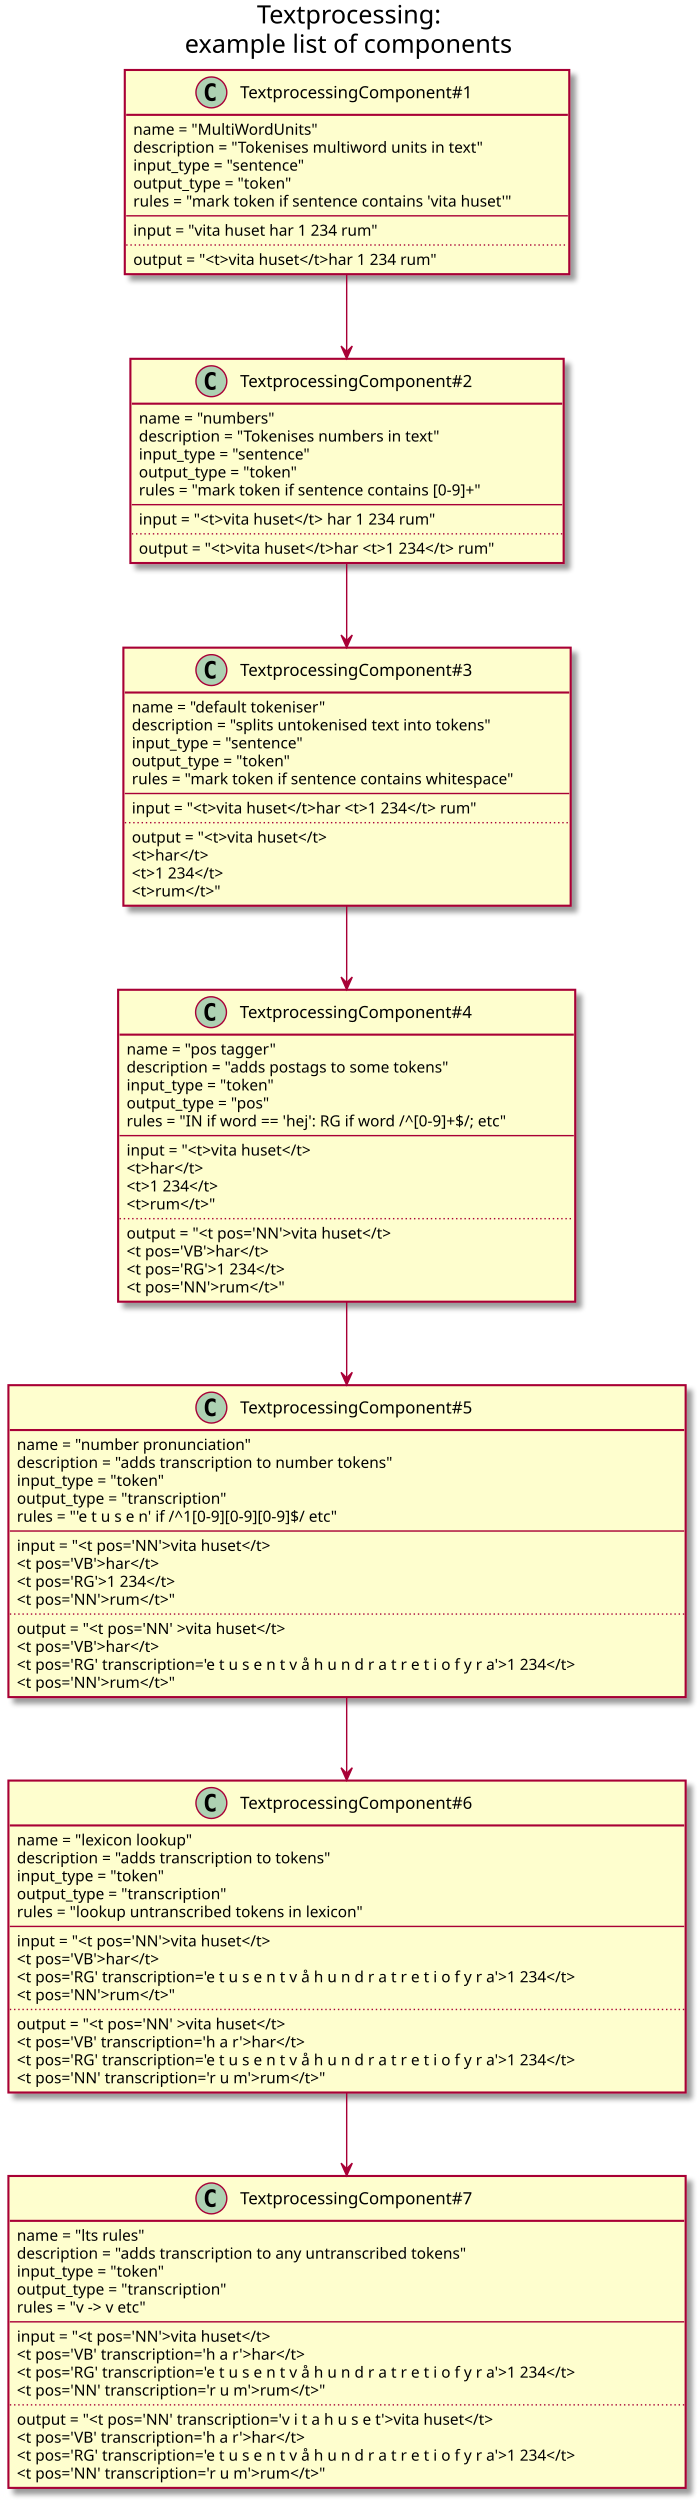
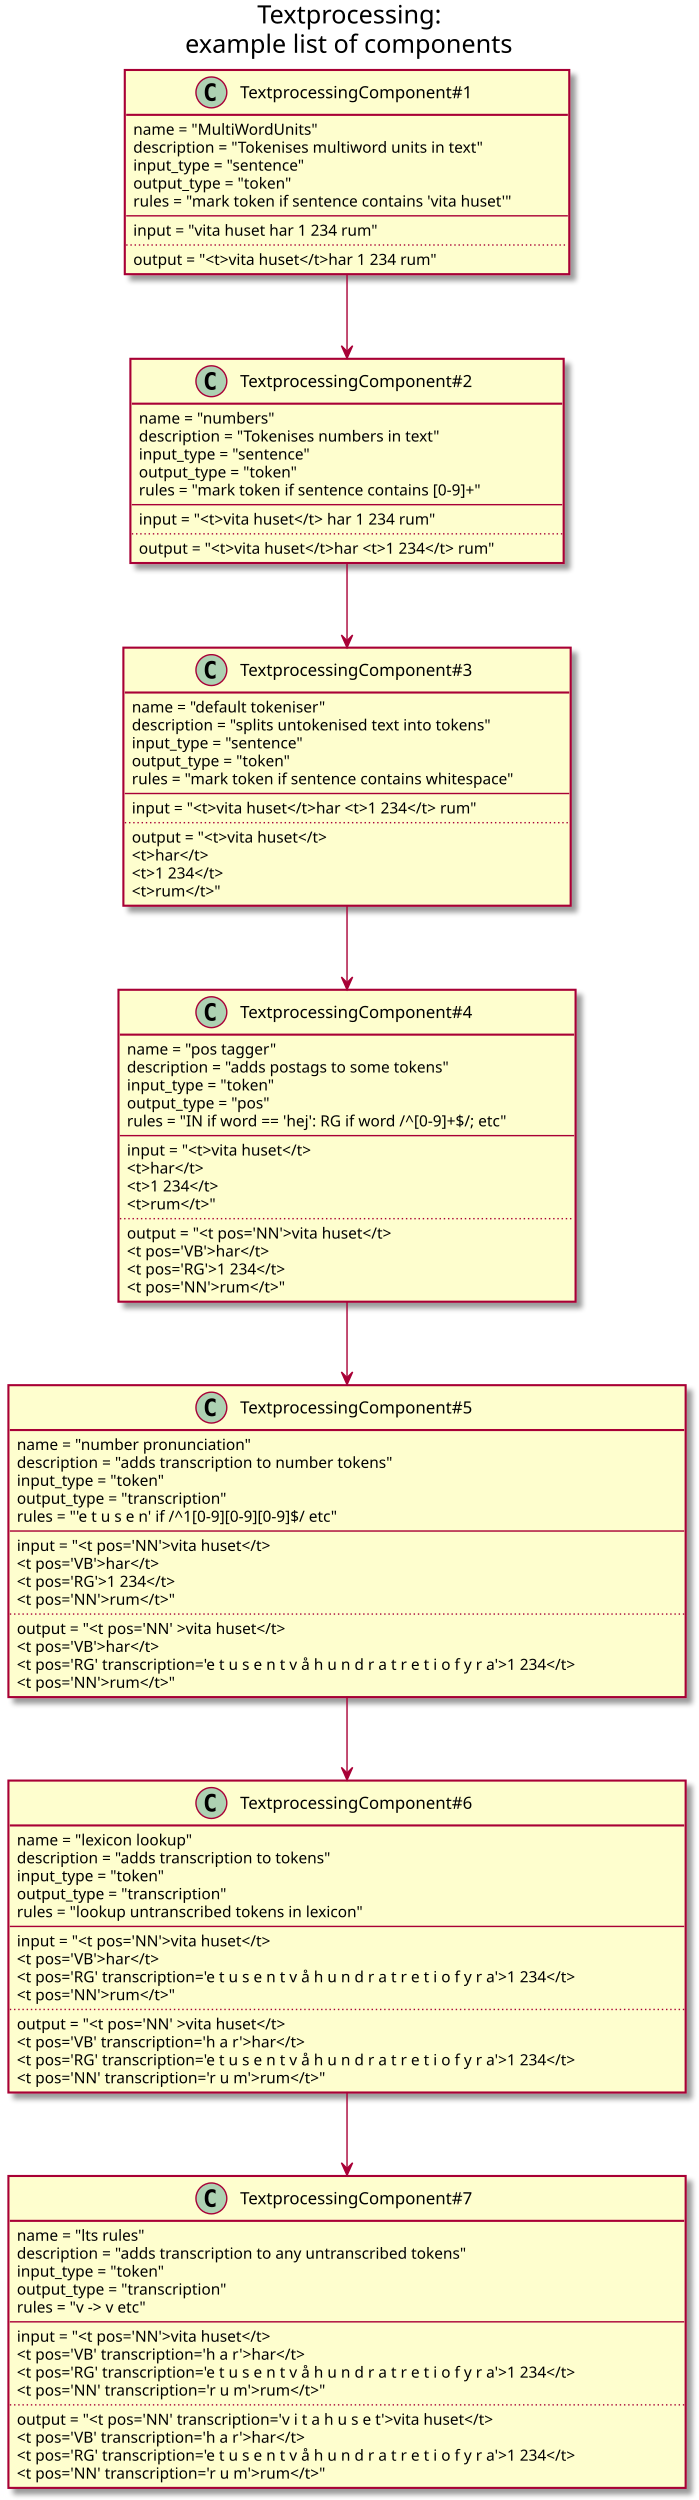
<svg xmlns="http://www.w3.org/2000/svg" height="1783px" style="width:498px;height:1783px;" version="1.1" viewBox="0 0 498 1783" width="498px">
  <defs>
    <filter height="300%" id="f1" width="300%" x="-1" y="-1">
      <feGaussianBlur result="blurOut" stdDeviation="2.0" />
      <feColorMatrix in="blurOut" result="blurOut2" type="matrix" values="0 0 0 0 0 0 0 0 0 0 0 0 0 0 0 0 0 0 .4 0" />
      <feOffset dx="4.0" dy="4.0" in="blurOut2" result="blurOut3" />
      <feBlend in="SourceGraphic" in2="blurOut3" mode="normal" />
    </filter>
  </defs>
  <g>
-     <text fill="#000000" font-family="sans-serif" font-size="18" lengthAdjust="spacingAndGlyphs" textLength="140" x="183.25" y="16.708">Textprocessing:</text>
-     <text fill="#000000" font-family="sans-serif" font-size="18" lengthAdjust="spacingAndGlyphs" textLength="243" x="131.75" y="37.661">example list of components</text>
+     <text fill="#000000" font-family="sans-serif" font-size="18" lengthAdjust="spacingAndGlyphs" textLength="140" x="183.5" y="16.708">Textprocessing:</text>
+     <text fill="#000000" font-family="sans-serif" font-size="18" lengthAdjust="spacingAndGlyphs" textLength="243" x="132" y="37.661">example list of components</text>
    <rect fill="#FEFECE" filter="url(#f1)" height="145.633" style="stroke: #A80036; stroke-width: 1.5;" width="317" x="89" y="49.906" />
    <ellipse cx="150.75" cy="65.906" fill="#ADD1B2" rx="11" ry="11" style="stroke: #A80036; stroke-width: 1.0;" />
    <path d="M153.719,71.547 Q153.141,71.844 152.5,71.992 Q151.859,72.141 151.156,72.141 Q148.656,72.141 147.336,70.492 Q146.016,68.844 146.016,65.719 Q146.016,62.594 147.336,60.938 Q148.656,59.281 151.156,59.281 Q151.859,59.281 152.508,59.438 Q153.156,59.594 153.719,59.891 L153.719,62.609 Q153.094,62.031 152.5,61.758 Q151.906,61.484 151.281,61.484 Q149.938,61.484 149.25,62.555 Q148.562,63.625 148.562,65.719 Q148.562,67.812 149.25,68.883 Q149.938,69.953 151.281,69.953 Q151.906,69.953 152.5,69.68 Q153.094,69.406 153.719,68.828 L153.719,71.547 Z " />
    <text fill="#000000" font-family="sans-serif" font-size="12" lengthAdjust="spacingAndGlyphs" textLength="185" x="171.25" y="70.061">TextprocessingComponent#1</text>
    <line style="stroke: #A80036; stroke-width: 1.5;" x1="90" x2="405" y1="81.906" y2="81.906" />
    <text fill="#000000" font-family="sans-serif" font-size="11" lengthAdjust="spacingAndGlyphs" textLength="142" x="95" y="96.117">name = "MultiWordUnits"</text>
    <text fill="#000000" font-family="sans-serif" font-size="11" lengthAdjust="spacingAndGlyphs" textLength="279" x="95" y="108.921">description = "Tokenises multiword units in text"</text>
    <text fill="#000000" font-family="sans-serif" font-size="11" lengthAdjust="spacingAndGlyphs" textLength="137" x="95" y="121.726">input_type = "sentence"</text>
    <text fill="#000000" font-family="sans-serif" font-size="11" lengthAdjust="spacingAndGlyphs" textLength="124" x="95" y="134.531">output_type = "token"</text>
    <text fill="#000000" font-family="sans-serif" font-size="11" lengthAdjust="spacingAndGlyphs" textLength="305" x="95" y="147.335">rules = "mark token if sentence contains 'vita huset'"</text>
    <line style="stroke: #A80036; stroke-width: 1.0;" x1="90" x2="405" y1="153.93" y2="153.93" />
    <text fill="#000000" font-family="sans-serif" font-size="11" lengthAdjust="spacingAndGlyphs" textLength="197" x="95" y="168.14">input = "vita huset har 1 234 rum"</text>
    <line style="stroke: #A80036; stroke-width: 1.0; stroke-dasharray: 1.0,2.0;" x1="90" x2="405" y1="174.734" y2="174.734" />
    <text fill="#000000" font-family="sans-serif" font-size="11" lengthAdjust="spacingAndGlyphs" textLength="249" x="95" y="188.945">output = "&lt;t&gt;vita huset&lt;/t&gt;har 1 234 rum"</text>
    <rect fill="#FEFECE" filter="url(#f1)" height="145.633" style="stroke: #A80036; stroke-width: 1.5;" width="309" x="93" y="255.906" />
    <ellipse cx="150.75" cy="271.906" fill="#ADD1B2" rx="11" ry="11" style="stroke: #A80036; stroke-width: 1.0;" />
    <path d="M153.719,277.547 Q153.141,277.844 152.5,277.992 Q151.859,278.141 151.156,278.141 Q148.656,278.141 147.336,276.492 Q146.016,274.844 146.016,271.719 Q146.016,268.594 147.336,266.938 Q148.656,265.281 151.156,265.281 Q151.859,265.281 152.508,265.438 Q153.156,265.594 153.719,265.891 L153.719,268.609 Q153.094,268.031 152.5,267.758 Q151.906,267.484 151.281,267.484 Q149.938,267.484 149.25,268.555 Q148.562,269.625 148.562,271.719 Q148.562,273.812 149.25,274.883 Q149.938,275.953 151.281,275.953 Q151.906,275.953 152.5,275.68 Q153.094,275.406 153.719,274.828 L153.719,277.547 Z " />
    <text fill="#000000" font-family="sans-serif" font-size="12" lengthAdjust="spacingAndGlyphs" textLength="185" x="171.25" y="276.06">TextprocessingComponent#2</text>
    <line style="stroke: #A80036; stroke-width: 1.5;" x1="94" x2="401" y1="287.906" y2="287.906" />
    <text fill="#000000" font-family="sans-serif" font-size="11" lengthAdjust="spacingAndGlyphs" textLength="110" x="99" y="302.117">name = "numbers"</text>
    <text fill="#000000" font-family="sans-serif" font-size="11" lengthAdjust="spacingAndGlyphs" textLength="242" x="99" y="314.921">description = "Tokenises numbers in text"</text>
    <text fill="#000000" font-family="sans-serif" font-size="11" lengthAdjust="spacingAndGlyphs" textLength="137" x="99" y="327.726">input_type = "sentence"</text>
    <text fill="#000000" font-family="sans-serif" font-size="11" lengthAdjust="spacingAndGlyphs" textLength="124" x="99" y="340.531">output_type = "token"</text>
    <text fill="#000000" font-family="sans-serif" font-size="11" lengthAdjust="spacingAndGlyphs" textLength="278" x="99" y="353.335">rules = "mark token if sentence contains [0-9]+"</text>
    <line style="stroke: #A80036; stroke-width: 1.0;" x1="94" x2="401" y1="359.93" y2="359.93" />
    <text fill="#000000" font-family="sans-serif" font-size="11" lengthAdjust="spacingAndGlyphs" textLength="245" x="99" y="374.14">input = "&lt;t&gt;vita huset&lt;/t&gt; har 1 234 rum"</text>
    <line style="stroke: #A80036; stroke-width: 1.0; stroke-dasharray: 1.0,2.0;" x1="94" x2="401" y1="380.734" y2="380.734" />
    <text fill="#000000" font-family="sans-serif" font-size="11" lengthAdjust="spacingAndGlyphs" textLength="297" x="99" y="394.945">output = "&lt;t&gt;vita huset&lt;/t&gt;har &lt;t&gt;1 234&lt;/t&gt; rum"</text>
    <rect fill="#FEFECE" filter="url(#f1)" height="184.047" style="stroke: #A80036; stroke-width: 1.5;" width="319" x="88" y="461.906" />
    <ellipse cx="150.75" cy="477.906" fill="#ADD1B2" rx="11" ry="11" style="stroke: #A80036; stroke-width: 1.0;" />
    <path d="M153.719,483.547 Q153.141,483.844 152.5,483.992 Q151.859,484.141 151.156,484.141 Q148.656,484.141 147.336,482.492 Q146.016,480.844 146.016,477.719 Q146.016,474.594 147.336,472.938 Q148.656,471.281 151.156,471.281 Q151.859,471.281 152.508,471.438 Q153.156,471.594 153.719,471.891 L153.719,474.609 Q153.094,474.031 152.5,473.758 Q151.906,473.484 151.281,473.484 Q149.938,473.484 149.25,474.555 Q148.562,475.625 148.562,477.719 Q148.562,479.812 149.25,480.883 Q149.938,481.953 151.281,481.953 Q151.906,481.953 152.5,481.68 Q153.094,481.406 153.719,480.828 L153.719,483.547 Z " />
    <text fill="#000000" font-family="sans-serif" font-size="12" lengthAdjust="spacingAndGlyphs" textLength="185" x="171.25" y="482.06">TextprocessingComponent#3</text>
    <line style="stroke: #A80036; stroke-width: 1.5;" x1="89" x2="406" y1="493.906" y2="493.906" />
    <text fill="#000000" font-family="sans-serif" font-size="11" lengthAdjust="spacingAndGlyphs" textLength="155" x="94" y="508.117">name = "default tokeniser"</text>
    <text fill="#000000" font-family="sans-serif" font-size="11" lengthAdjust="spacingAndGlyphs" textLength="286" x="94" y="520.921">description = "splits untokenised text into tokens"</text>
    <text fill="#000000" font-family="sans-serif" font-size="11" lengthAdjust="spacingAndGlyphs" textLength="137" x="94" y="533.726">input_type = "sentence"</text>
    <text fill="#000000" font-family="sans-serif" font-size="11" lengthAdjust="spacingAndGlyphs" textLength="124" x="94" y="546.531">output_type = "token"</text>
    <text fill="#000000" font-family="sans-serif" font-size="11" lengthAdjust="spacingAndGlyphs" textLength="307" x="94" y="559.335">rules = "mark token if sentence contains whitespace"</text>
    <line style="stroke: #A80036; stroke-width: 1.0;" x1="89" x2="406" y1="565.93" y2="565.93" />
    <text fill="#000000" font-family="sans-serif" font-size="11" lengthAdjust="spacingAndGlyphs" textLength="289" x="94" y="580.14">input = "&lt;t&gt;vita huset&lt;/t&gt;har &lt;t&gt;1 234&lt;/t&gt; rum"</text>
    <line style="stroke: #A80036; stroke-width: 1.0; stroke-dasharray: 1.0,2.0;" x1="89" x2="406" y1="586.734" y2="586.734" />
    <text fill="#000000" font-family="sans-serif" font-size="11" lengthAdjust="spacingAndGlyphs" textLength="162" x="94" y="600.945">output = "&lt;t&gt;vita huset&lt;/t&gt;</text>
    <text fill="#000000" font-family="sans-serif" font-size="11" lengthAdjust="spacingAndGlyphs" textLength="67" x="94" y="613.75">&lt;t&gt;har&lt;/t&gt;</text>
    <text fill="#000000" font-family="sans-serif" font-size="11" lengthAdjust="spacingAndGlyphs" textLength="80" x="94" y="626.554">&lt;t&gt;1 234&lt;/t&gt;</text>
    <text fill="#000000" font-family="sans-serif" font-size="11" lengthAdjust="spacingAndGlyphs" textLength="76" x="94" y="639.359">&lt;t&gt;rum&lt;/t&gt;"</text>
-     <rect fill="#FEFECE" filter="url(#f1)" height="222.461" style="stroke: #A80036; stroke-width: 1.5;" width="326" x="84.25" y="705.906" />
-     <ellipse cx="150.5" cy="721.906" fill="#ADD1B2" rx="11" ry="11" style="stroke: #A80036; stroke-width: 1.0;" />
-     <path d="M153.469,727.547 Q152.891,727.844 152.25,727.992 Q151.609,728.141 150.906,728.141 Q148.406,728.141 147.086,726.492 Q145.766,724.844 145.766,721.719 Q145.766,718.594 147.086,716.938 Q148.406,715.281 150.906,715.281 Q151.609,715.281 152.258,715.438 Q152.906,715.594 153.469,715.891 L153.469,718.609 Q152.844,718.031 152.25,717.758 Q151.656,717.484 151.031,717.484 Q149.688,717.484 149,718.555 Q148.312,719.625 148.312,721.719 Q148.312,723.812 149,724.883 Q149.688,725.953 151.031,725.953 Q151.656,725.953 152.25,725.68 Q152.844,725.406 153.469,724.828 L153.469,727.547 Z " />
-     <text fill="#000000" font-family="sans-serif" font-size="12" lengthAdjust="spacingAndGlyphs" textLength="185" x="171" y="726.061">TextprocessingComponent#4</text>
-     <line style="stroke: #A80036; stroke-width: 1.5;" x1="85.25" x2="409.25" y1="737.906" y2="737.906" />
-     <text fill="#000000" font-family="sans-serif" font-size="11" lengthAdjust="spacingAndGlyphs" textLength="121" x="90.25" y="752.117">name = "pos tagger"</text>
-     <text fill="#000000" font-family="sans-serif" font-size="11" lengthAdjust="spacingAndGlyphs" textLength="261" x="90.25" y="764.921">description = "adds postags to some tokens"</text>
-     <text fill="#000000" font-family="sans-serif" font-size="11" lengthAdjust="spacingAndGlyphs" textLength="116" x="90.25" y="777.726">input_type = "token"</text>
-     <text fill="#000000" font-family="sans-serif" font-size="11" lengthAdjust="spacingAndGlyphs" textLength="114" x="90.25" y="790.531">output_type = "pos"</text>
-     <text fill="#000000" font-family="sans-serif" font-size="11" lengthAdjust="spacingAndGlyphs" textLength="314" x="90.25" y="803.335">rules = "IN if word == 'hej': RG if word /^[0-9]+$/; etc"</text>
-     <line style="stroke: #A80036; stroke-width: 1.0;" x1="85.25" x2="409.25" y1="809.93" y2="809.93" />
-     <text fill="#000000" font-family="sans-serif" font-size="11" lengthAdjust="spacingAndGlyphs" textLength="154" x="90.25" y="824.14">input = "&lt;t&gt;vita huset&lt;/t&gt;</text>
-     <text fill="#000000" font-family="sans-serif" font-size="11" lengthAdjust="spacingAndGlyphs" textLength="67" x="90.25" y="836.945">&lt;t&gt;har&lt;/t&gt;</text>
-     <text fill="#000000" font-family="sans-serif" font-size="11" lengthAdjust="spacingAndGlyphs" textLength="80" x="90.25" y="849.75">&lt;t&gt;1 234&lt;/t&gt;</text>
-     <text fill="#000000" font-family="sans-serif" font-size="11" lengthAdjust="spacingAndGlyphs" textLength="76" x="90.25" y="862.554">&lt;t&gt;rum&lt;/t&gt;"</text>
-     <line style="stroke: #A80036; stroke-width: 1.0; stroke-dasharray: 1.0,2.0;" x1="85.25" x2="409.25" y1="869.148" y2="869.148" />
-     <text fill="#000000" font-family="sans-serif" font-size="11" lengthAdjust="spacingAndGlyphs" textLength="218" x="90.25" y="883.359">output = "&lt;t pos='NN'&gt;vita huset&lt;/t&gt;</text>
-     <text fill="#000000" font-family="sans-serif" font-size="11" lengthAdjust="spacingAndGlyphs" textLength="122" x="90.25" y="896.164">&lt;t pos='VB'&gt;har&lt;/t&gt;</text>
-     <text fill="#000000" font-family="sans-serif" font-size="11" lengthAdjust="spacingAndGlyphs" textLength="136" x="90.25" y="908.968">&lt;t pos='RG'&gt;1 234&lt;/t&gt;</text>
-     <text fill="#000000" font-family="sans-serif" font-size="11" lengthAdjust="spacingAndGlyphs" textLength="132" x="90.25" y="921.773">&lt;t pos='NN'&gt;rum&lt;/t&gt;"</text>
+     <rect fill="#FEFECE" filter="url(#f1)" height="222.461" style="stroke: #A80036; stroke-width: 1.5;" width="326" x="84.5" y="705.906" />
+     <ellipse cx="150.75" cy="721.906" fill="#ADD1B2" rx="11" ry="11" style="stroke: #A80036; stroke-width: 1.0;" />
+     <path d="M153.719,727.547 Q153.141,727.844 152.5,727.992 Q151.859,728.141 151.156,728.141 Q148.656,728.141 147.336,726.492 Q146.016,724.844 146.016,721.719 Q146.016,718.594 147.336,716.938 Q148.656,715.281 151.156,715.281 Q151.859,715.281 152.508,715.438 Q153.156,715.594 153.719,715.891 L153.719,718.609 Q153.094,718.031 152.5,717.758 Q151.906,717.484 151.281,717.484 Q149.938,717.484 149.25,718.555 Q148.562,719.625 148.562,721.719 Q148.562,723.812 149.25,724.883 Q149.938,725.953 151.281,725.953 Q151.906,725.953 152.5,725.68 Q153.094,725.406 153.719,724.828 L153.719,727.547 Z " />
+     <text fill="#000000" font-family="sans-serif" font-size="12" lengthAdjust="spacingAndGlyphs" textLength="185" x="171.25" y="726.061">TextprocessingComponent#4</text>
+     <line style="stroke: #A80036; stroke-width: 1.5;" x1="85.5" x2="409.5" y1="737.906" y2="737.906" />
+     <text fill="#000000" font-family="sans-serif" font-size="11" lengthAdjust="spacingAndGlyphs" textLength="121" x="90.5" y="752.117">name = "pos tagger"</text>
+     <text fill="#000000" font-family="sans-serif" font-size="11" lengthAdjust="spacingAndGlyphs" textLength="261" x="90.5" y="764.921">description = "adds postags to some tokens"</text>
+     <text fill="#000000" font-family="sans-serif" font-size="11" lengthAdjust="spacingAndGlyphs" textLength="116" x="90.5" y="777.726">input_type = "token"</text>
+     <text fill="#000000" font-family="sans-serif" font-size="11" lengthAdjust="spacingAndGlyphs" textLength="114" x="90.5" y="790.531">output_type = "pos"</text>
+     <text fill="#000000" font-family="sans-serif" font-size="11" lengthAdjust="spacingAndGlyphs" textLength="314" x="90.5" y="803.335">rules = "IN if word == 'hej': RG if word /^[0-9]+$/; etc"</text>
+     <line style="stroke: #A80036; stroke-width: 1.0;" x1="85.5" x2="409.5" y1="809.93" y2="809.93" />
+     <text fill="#000000" font-family="sans-serif" font-size="11" lengthAdjust="spacingAndGlyphs" textLength="154" x="90.5" y="824.14">input = "&lt;t&gt;vita huset&lt;/t&gt;</text>
+     <text fill="#000000" font-family="sans-serif" font-size="11" lengthAdjust="spacingAndGlyphs" textLength="67" x="90.5" y="836.945">&lt;t&gt;har&lt;/t&gt;</text>
+     <text fill="#000000" font-family="sans-serif" font-size="11" lengthAdjust="spacingAndGlyphs" textLength="80" x="90.5" y="849.75">&lt;t&gt;1 234&lt;/t&gt;</text>
+     <text fill="#000000" font-family="sans-serif" font-size="11" lengthAdjust="spacingAndGlyphs" textLength="76" x="90.5" y="862.554">&lt;t&gt;rum&lt;/t&gt;"</text>
+     <line style="stroke: #A80036; stroke-width: 1.0; stroke-dasharray: 1.0,2.0;" x1="85.5" x2="409.5" y1="869.148" y2="869.148" />
+     <text fill="#000000" font-family="sans-serif" font-size="11" lengthAdjust="spacingAndGlyphs" textLength="218" x="90.5" y="883.359">output = "&lt;t pos='NN'&gt;vita huset&lt;/t&gt;</text>
+     <text fill="#000000" font-family="sans-serif" font-size="11" lengthAdjust="spacingAndGlyphs" textLength="122" x="90.5" y="896.164">&lt;t pos='VB'&gt;har&lt;/t&gt;</text>
+     <text fill="#000000" font-family="sans-serif" font-size="11" lengthAdjust="spacingAndGlyphs" textLength="136" x="90.5" y="908.968">&lt;t pos='RG'&gt;1 234&lt;/t&gt;</text>
+     <text fill="#000000" font-family="sans-serif" font-size="11" lengthAdjust="spacingAndGlyphs" textLength="132" x="90.5" y="921.773">&lt;t pos='NN'&gt;rum&lt;/t&gt;"</text>
    <rect fill="#FEFECE" filter="url(#f1)" height="222.461" style="stroke: #A80036; stroke-width: 1.5;" width="483" x="6" y="987.906" />
    <ellipse cx="150.75" cy="1003.906" fill="#ADD1B2" rx="11" ry="11" style="stroke: #A80036; stroke-width: 1.0;" />
    <path d="M153.719,1009.547 Q153.141,1009.844 152.5,1009.992 Q151.859,1010.141 151.156,1010.141 Q148.656,1010.141 147.336,1008.492 Q146.016,1006.844 146.016,1003.719 Q146.016,1000.594 147.336,998.938 Q148.656,997.281 151.156,997.281 Q151.859,997.281 152.508,997.438 Q153.156,997.594 153.719,997.891 L153.719,1000.609 Q153.094,1000.031 152.5,999.758 Q151.906,999.484 151.281,999.484 Q149.938,999.484 149.25,1000.555 Q148.562,1001.625 148.562,1003.719 Q148.562,1005.812 149.25,1006.883 Q149.938,1007.953 151.281,1007.953 Q151.906,1007.953 152.5,1007.68 Q153.094,1007.406 153.719,1006.828 L153.719,1009.547 Z " />
    <text fill="#000000" font-family="sans-serif" font-size="12" lengthAdjust="spacingAndGlyphs" textLength="185" x="171.25" y="1008.061">TextprocessingComponent#5</text>
    <line style="stroke: #A80036; stroke-width: 1.5;" x1="7" x2="488" y1="1019.906" y2="1019.906" />
    <text fill="#000000" font-family="sans-serif" font-size="11" lengthAdjust="spacingAndGlyphs" textLength="184" x="12" y="1034.117">name = "number pronunciation"</text>
    <text fill="#000000" font-family="sans-serif" font-size="11" lengthAdjust="spacingAndGlyphs" textLength="299" x="12" y="1046.921">description = "adds transcription to number tokens"</text>
    <text fill="#000000" font-family="sans-serif" font-size="11" lengthAdjust="spacingAndGlyphs" textLength="116" x="12" y="1059.726">input_type = "token"</text>
    <text fill="#000000" font-family="sans-serif" font-size="11" lengthAdjust="spacingAndGlyphs" textLength="165" x="12" y="1072.531">output_type = "transcription"</text>
    <text fill="#000000" font-family="sans-serif" font-size="11" lengthAdjust="spacingAndGlyphs" textLength="266" x="12" y="1085.335">rules = "'e t u s e n' if /^1[0-9][0-9][0-9]$/ etc"</text>
    <line style="stroke: #A80036; stroke-width: 1.0;" x1="7" x2="488" y1="1091.93" y2="1091.93" />
    <text fill="#000000" font-family="sans-serif" font-size="11" lengthAdjust="spacingAndGlyphs" textLength="210" x="12" y="1106.14">input = "&lt;t pos='NN'&gt;vita huset&lt;/t&gt;</text>
    <text fill="#000000" font-family="sans-serif" font-size="11" lengthAdjust="spacingAndGlyphs" textLength="122" x="12" y="1118.945">&lt;t pos='VB'&gt;har&lt;/t&gt;</text>
    <text fill="#000000" font-family="sans-serif" font-size="11" lengthAdjust="spacingAndGlyphs" textLength="136" x="12" y="1131.749">&lt;t pos='RG'&gt;1 234&lt;/t&gt;</text>
    <text fill="#000000" font-family="sans-serif" font-size="11" lengthAdjust="spacingAndGlyphs" textLength="132" x="12" y="1144.554">&lt;t pos='NN'&gt;rum&lt;/t&gt;"</text>
    <line style="stroke: #A80036; stroke-width: 1.0; stroke-dasharray: 1.0,2.0;" x1="7" x2="488" y1="1151.148" y2="1151.148" />
    <text fill="#000000" font-family="sans-serif" font-size="11" lengthAdjust="spacingAndGlyphs" textLength="222" x="12" y="1165.359">output = "&lt;t pos='NN' &gt;vita huset&lt;/t&gt;</text>
    <text fill="#000000" font-family="sans-serif" font-size="11" lengthAdjust="spacingAndGlyphs" textLength="122" x="12" y="1178.164">&lt;t pos='VB'&gt;har&lt;/t&gt;</text>
    <text fill="#000000" font-family="sans-serif" font-size="11" lengthAdjust="spacingAndGlyphs" textLength="471" x="12" y="1190.968">&lt;t pos='RG' transcription='e t u s e n t v å h u n d r a t r e t i o f y r a'&gt;1 234&lt;/t&gt;</text>
    <text fill="#000000" font-family="sans-serif" font-size="11" lengthAdjust="spacingAndGlyphs" textLength="132" x="12" y="1203.773">&lt;t pos='NN'&gt;rum&lt;/t&gt;"</text>
    <rect fill="#FEFECE" filter="url(#f1)" height="222.461" style="stroke: #A80036; stroke-width: 1.5;" width="483" x="6" y="1269.906" />
    <ellipse cx="150.75" cy="1285.906" fill="#ADD1B2" rx="11" ry="11" style="stroke: #A80036; stroke-width: 1.0;" />
    <path d="M153.719,1291.547 Q153.141,1291.844 152.5,1291.992 Q151.859,1292.141 151.156,1292.141 Q148.656,1292.141 147.336,1290.492 Q146.016,1288.844 146.016,1285.719 Q146.016,1282.594 147.336,1280.938 Q148.656,1279.281 151.156,1279.281 Q151.859,1279.281 152.508,1279.438 Q153.156,1279.594 153.719,1279.891 L153.719,1282.609 Q153.094,1282.031 152.5,1281.758 Q151.906,1281.484 151.281,1281.484 Q149.938,1281.484 149.25,1282.555 Q148.562,1283.625 148.562,1285.719 Q148.562,1287.812 149.25,1288.883 Q149.938,1289.953 151.281,1289.953 Q151.906,1289.953 152.5,1289.68 Q153.094,1289.406 153.719,1288.828 L153.719,1291.547 Z " />
    <text fill="#000000" font-family="sans-serif" font-size="12" lengthAdjust="spacingAndGlyphs" textLength="185" x="171.25" y="1290.061">TextprocessingComponent#6</text>
    <line style="stroke: #A80036; stroke-width: 1.5;" x1="7" x2="488" y1="1301.906" y2="1301.906" />
    <text fill="#000000" font-family="sans-serif" font-size="11" lengthAdjust="spacingAndGlyphs" textLength="139" x="12" y="1316.117">name = "lexicon lookup"</text>
    <text fill="#000000" font-family="sans-serif" font-size="11" lengthAdjust="spacingAndGlyphs" textLength="251" x="12" y="1328.921">description = "adds transcription to tokens"</text>
    <text fill="#000000" font-family="sans-serif" font-size="11" lengthAdjust="spacingAndGlyphs" textLength="116" x="12" y="1341.726">input_type = "token"</text>
    <text fill="#000000" font-family="sans-serif" font-size="11" lengthAdjust="spacingAndGlyphs" textLength="165" x="12" y="1354.531">output_type = "transcription"</text>
    <text fill="#000000" font-family="sans-serif" font-size="11" lengthAdjust="spacingAndGlyphs" textLength="275" x="12" y="1367.335">rules = "lookup untranscribed tokens in lexicon"</text>
    <line style="stroke: #A80036; stroke-width: 1.0;" x1="7" x2="488" y1="1373.93" y2="1373.93" />
    <text fill="#000000" font-family="sans-serif" font-size="11" lengthAdjust="spacingAndGlyphs" textLength="210" x="12" y="1388.14">input = "&lt;t pos='NN'&gt;vita huset&lt;/t&gt;</text>
    <text fill="#000000" font-family="sans-serif" font-size="11" lengthAdjust="spacingAndGlyphs" textLength="122" x="12" y="1400.945">&lt;t pos='VB'&gt;har&lt;/t&gt;</text>
    <text fill="#000000" font-family="sans-serif" font-size="11" lengthAdjust="spacingAndGlyphs" textLength="471" x="12" y="1413.749">&lt;t pos='RG' transcription='e t u s e n t v å h u n d r a t r e t i o f y r a'&gt;1 234&lt;/t&gt;</text>
    <text fill="#000000" font-family="sans-serif" font-size="11" lengthAdjust="spacingAndGlyphs" textLength="132" x="12" y="1426.554">&lt;t pos='NN'&gt;rum&lt;/t&gt;"</text>
    <line style="stroke: #A80036; stroke-width: 1.0; stroke-dasharray: 1.0,2.0;" x1="7" x2="488" y1="1433.148" y2="1433.148" />
    <text fill="#000000" font-family="sans-serif" font-size="11" lengthAdjust="spacingAndGlyphs" textLength="222" x="12" y="1447.359">output = "&lt;t pos='NN' &gt;vita huset&lt;/t&gt;</text>
    <text fill="#000000" font-family="sans-serif" font-size="11" lengthAdjust="spacingAndGlyphs" textLength="240" x="12" y="1460.164">&lt;t pos='VB' transcription='h a r'&gt;har&lt;/t&gt;</text>
    <text fill="#000000" font-family="sans-serif" font-size="11" lengthAdjust="spacingAndGlyphs" textLength="471" x="12" y="1472.968">&lt;t pos='RG' transcription='e t u s e n t v å h u n d r a t r e t i o f y r a'&gt;1 234&lt;/t&gt;</text>
    <text fill="#000000" font-family="sans-serif" font-size="11" lengthAdjust="spacingAndGlyphs" textLength="254" x="12" y="1485.773">&lt;t pos='NN' transcription='r u m'&gt;rum&lt;/t&gt;"</text>
    <rect fill="#FEFECE" filter="url(#f1)" height="222.461" style="stroke: #A80036; stroke-width: 1.5;" width="483" x="6" y="1551.906" />
    <ellipse cx="150.75" cy="1567.906" fill="#ADD1B2" rx="11" ry="11" style="stroke: #A80036; stroke-width: 1.0;" />
    <path d="M153.719,1573.547 Q153.141,1573.844 152.5,1573.992 Q151.859,1574.141 151.156,1574.141 Q148.656,1574.141 147.336,1572.492 Q146.016,1570.844 146.016,1567.719 Q146.016,1564.594 147.336,1562.938 Q148.656,1561.281 151.156,1561.281 Q151.859,1561.281 152.508,1561.438 Q153.156,1561.594 153.719,1561.891 L153.719,1564.609 Q153.094,1564.031 152.5,1563.758 Q151.906,1563.484 151.281,1563.484 Q149.938,1563.484 149.25,1564.555 Q148.562,1565.625 148.562,1567.719 Q148.562,1569.812 149.25,1570.883 Q149.938,1571.953 151.281,1571.953 Q151.906,1571.953 152.5,1571.68 Q153.094,1571.406 153.719,1570.828 L153.719,1573.547 Z " />
    <text fill="#000000" font-family="sans-serif" font-size="12" lengthAdjust="spacingAndGlyphs" textLength="185" x="171.25" y="1572.061">TextprocessingComponent#7</text>
    <line style="stroke: #A80036; stroke-width: 1.5;" x1="7" x2="488" y1="1583.906" y2="1583.906" />
    <text fill="#000000" font-family="sans-serif" font-size="11" lengthAdjust="spacingAndGlyphs" textLength="106" x="12" y="1598.117">name = "lts rules"</text>
    <text fill="#000000" font-family="sans-serif" font-size="11" lengthAdjust="spacingAndGlyphs" textLength="358" x="12" y="1610.921">description = "adds transcription to any untranscribed tokens"</text>
    <text fill="#000000" font-family="sans-serif" font-size="11" lengthAdjust="spacingAndGlyphs" textLength="116" x="12" y="1623.726">input_type = "token"</text>
    <text fill="#000000" font-family="sans-serif" font-size="11" lengthAdjust="spacingAndGlyphs" textLength="165" x="12" y="1636.531">output_type = "transcription"</text>
    <text fill="#000000" font-family="sans-serif" font-size="11" lengthAdjust="spacingAndGlyphs" textLength="110" x="12" y="1649.335">rules = "v -&gt; v etc"</text>
    <line style="stroke: #A80036; stroke-width: 1.0;" x1="7" x2="488" y1="1655.93" y2="1655.93" />
    <text fill="#000000" font-family="sans-serif" font-size="11" lengthAdjust="spacingAndGlyphs" textLength="210" x="12" y="1670.14">input = "&lt;t pos='NN'&gt;vita huset&lt;/t&gt;</text>
    <text fill="#000000" font-family="sans-serif" font-size="11" lengthAdjust="spacingAndGlyphs" textLength="240" x="12" y="1682.945">&lt;t pos='VB' transcription='h a r'&gt;har&lt;/t&gt;</text>
    <text fill="#000000" font-family="sans-serif" font-size="11" lengthAdjust="spacingAndGlyphs" textLength="471" x="12" y="1695.749">&lt;t pos='RG' transcription='e t u s e n t v å h u n d r a t r e t i o f y r a'&gt;1 234&lt;/t&gt;</text>
    <text fill="#000000" font-family="sans-serif" font-size="11" lengthAdjust="spacingAndGlyphs" textLength="254" x="12" y="1708.554">&lt;t pos='NN' transcription='r u m'&gt;rum&lt;/t&gt;"</text>
    <line style="stroke: #A80036; stroke-width: 1.0; stroke-dasharray: 1.0,2.0;" x1="7" x2="488" y1="1715.148" y2="1715.148" />
    <text fill="#000000" font-family="sans-serif" font-size="11" lengthAdjust="spacingAndGlyphs" textLength="393" x="12" y="1729.359">output = "&lt;t pos='NN' transcription='v i t a h u s e t'&gt;vita huset&lt;/t&gt;</text>
    <text fill="#000000" font-family="sans-serif" font-size="11" lengthAdjust="spacingAndGlyphs" textLength="240" x="12" y="1742.164">&lt;t pos='VB' transcription='h a r'&gt;har&lt;/t&gt;</text>
    <text fill="#000000" font-family="sans-serif" font-size="11" lengthAdjust="spacingAndGlyphs" textLength="471" x="12" y="1754.968">&lt;t pos='RG' transcription='e t u s e n t v å h u n d r a t r e t i o f y r a'&gt;1 234&lt;/t&gt;</text>
    <text fill="#000000" font-family="sans-serif" font-size="11" lengthAdjust="spacingAndGlyphs" textLength="254" x="12" y="1767.773">&lt;t pos='NN' transcription='r u m'&gt;rum&lt;/t&gt;"</text>
-     <path d="M247.25,196.116 C247.25,213.826 247.25,232.836 247.25,250.766 " fill="none" style="stroke: #A80036; stroke-width: 1.0;" />
-     <polygon fill="#A80036" points="247.25,255.796,251.25,246.796,247.25,250.796,243.25,246.796,247.25,255.796" style="stroke: #A80036; stroke-width: 1.0;" />
-     <path d="M247.25,401.996 C247.25,419.446 247.25,438.376 247.25,456.736 " fill="none" style="stroke: #A80036; stroke-width: 1.0;" />
-     <polygon fill="#A80036" points="247.25,461.896,251.25,452.896,247.25,456.896,243.25,452.896,247.25,461.896" style="stroke: #A80036; stroke-width: 1.0;" />
-     <path d="M247.25,646.196 C247.25,663.796 247.25,682.446 247.25,700.696 " fill="none" style="stroke: #A80036; stroke-width: 1.0;" />
-     <polygon fill="#A80036" points="247.25,705.826,251.25,696.826,247.25,700.826,243.25,696.826,247.25,705.826" style="stroke: #A80036; stroke-width: 1.0;" />
-     <path d="M247.25,928.167 C247.25,946.073 247.25,964.658 247.25,982.678 " fill="none" style="stroke: #A80036; stroke-width: 1.0;" />
-     <polygon fill="#A80036" points="247.25,987.745,251.25,978.745,247.25,982.745,243.25,978.745,247.25,987.745" style="stroke: #A80036; stroke-width: 1.0;" />
-     <path d="M247.25,1210.167 C247.25,1228.073 247.25,1246.658 247.25,1264.678 " fill="none" style="stroke: #A80036; stroke-width: 1.0;" />
-     <polygon fill="#A80036" points="247.25,1269.745,251.25,1260.745,247.25,1264.745,243.25,1260.745,247.25,1269.745" style="stroke: #A80036; stroke-width: 1.0;" />
-     <path d="M247.25,1492.167 C247.25,1510.073 247.25,1528.658 247.25,1546.678 " fill="none" style="stroke: #A80036; stroke-width: 1.0;" />
-     <polygon fill="#A80036" points="247.25,1551.745,251.25,1542.745,247.25,1546.745,243.25,1542.745,247.25,1551.745" style="stroke: #A80036; stroke-width: 1.0;" />
+     <path d="M247.5,196.114 C247.5,213.767 247.5,232.698 247.5,250.575 " fill="none" style="stroke: #A80036; stroke-width: 1.0;" />
+     <polygon fill="#A80036" points="247.5,255.587,251.5,246.587,247.5,250.587,243.5,246.587,247.5,255.587" style="stroke: #A80036; stroke-width: 1.0;" />
+     <path d="M247.5,401.957 C247.5,419.433 247.5,438.364 247.5,456.738 " fill="none" style="stroke: #A80036; stroke-width: 1.0;" />
+     <polygon fill="#A80036" points="247.5,461.905,251.5,452.905,247.5,456.905,243.5,452.905,247.5,461.905" style="stroke: #A80036; stroke-width: 1.0;" />
+     <path d="M247.5,646.26 C247.5,663.848 247.5,682.464 247.5,700.683 " fill="none" style="stroke: #A80036; stroke-width: 1.0;" />
+     <polygon fill="#A80036" points="247.5,705.81,251.5,696.81,247.5,700.81,243.5,696.81,247.5,705.81" style="stroke: #A80036; stroke-width: 1.0;" />
+     <path d="M247.5,927.955 C247.5,945.848 247.5,964.414 247.5,982.43 " fill="none" style="stroke: #A80036; stroke-width: 1.0;" />
+     <polygon fill="#A80036" points="247.5,987.496,251.5,978.496,247.5,982.496,243.5,978.496,247.5,987.496" style="stroke: #A80036; stroke-width: 1.0;" />
+     <path d="M247.5,1209.955 C247.5,1227.848 247.5,1246.415 247.5,1264.43 " fill="none" style="stroke: #A80036; stroke-width: 1.0;" />
+     <polygon fill="#A80036" points="247.5,1269.496,251.5,1260.496,247.5,1264.496,243.5,1260.496,247.5,1269.496" style="stroke: #A80036; stroke-width: 1.0;" />
+     <path d="M247.5,1491.955 C247.5,1509.848 247.5,1528.415 247.5,1546.43 " fill="none" style="stroke: #A80036; stroke-width: 1.0;" />
+     <polygon fill="#A80036" points="247.5,1551.496,251.5,1542.496,247.5,1546.496,243.5,1542.496,247.5,1551.496" style="stroke: #A80036; stroke-width: 1.0;" />
  </g>
</svg>
